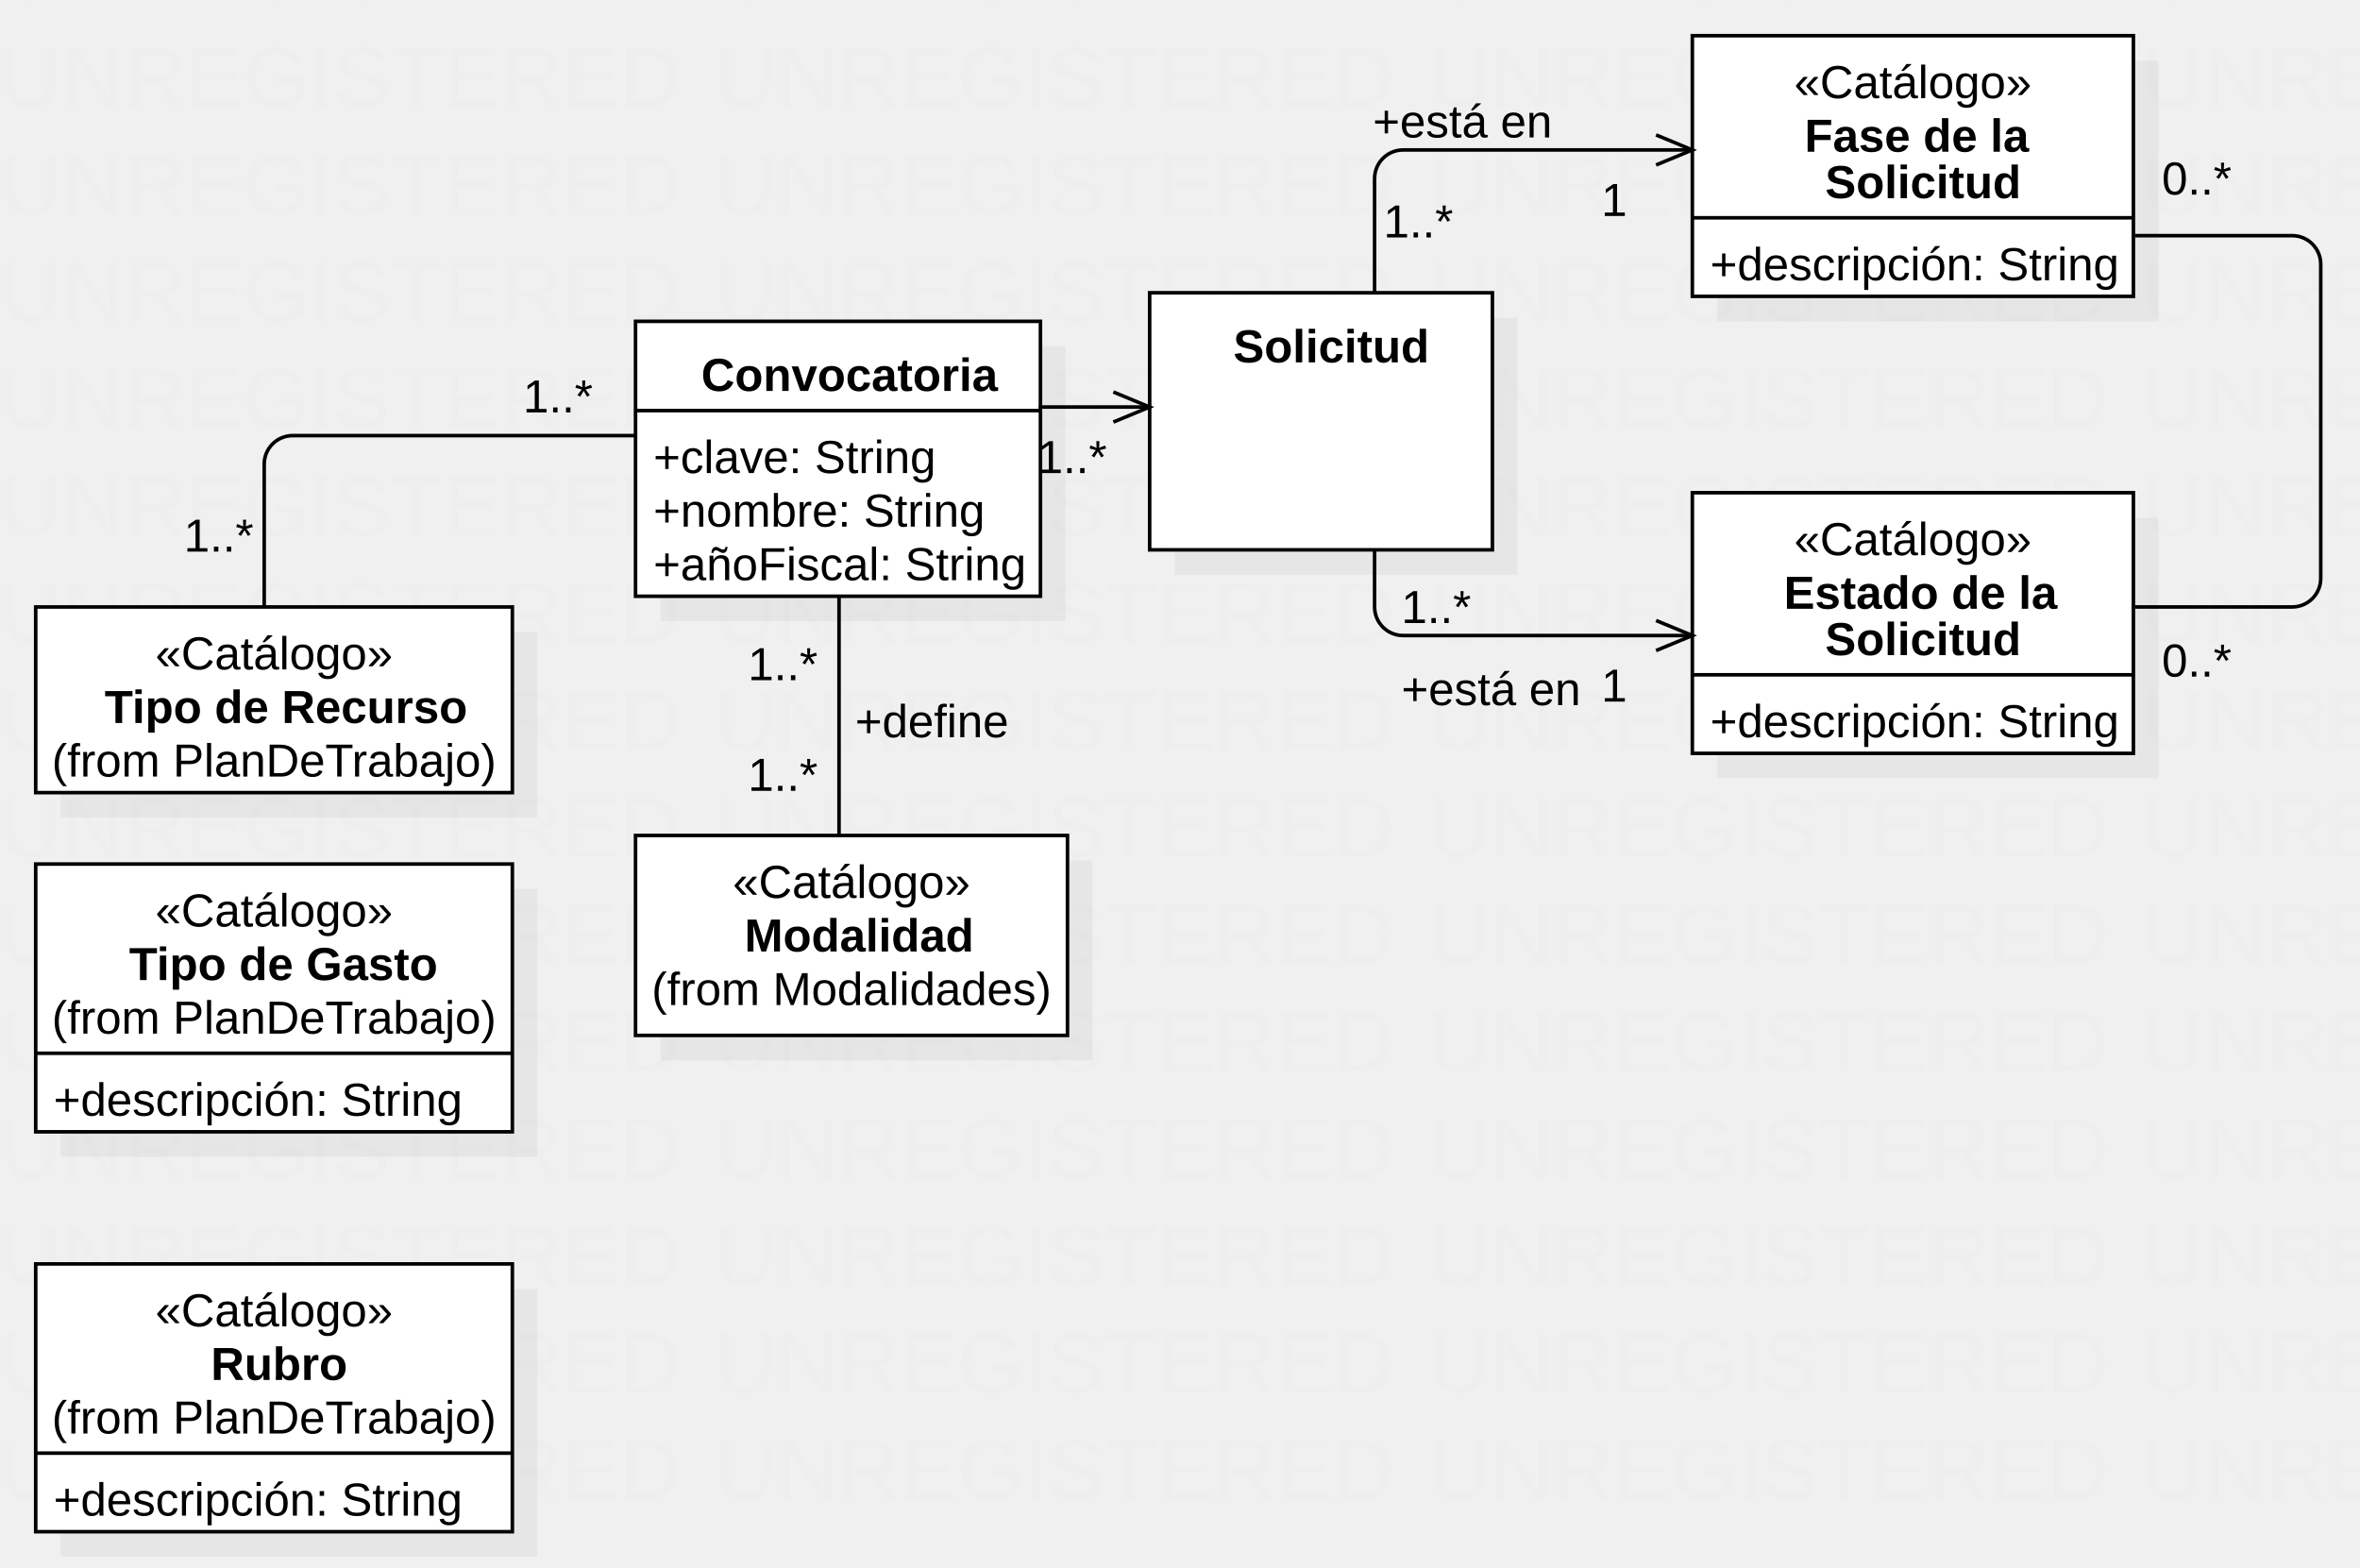
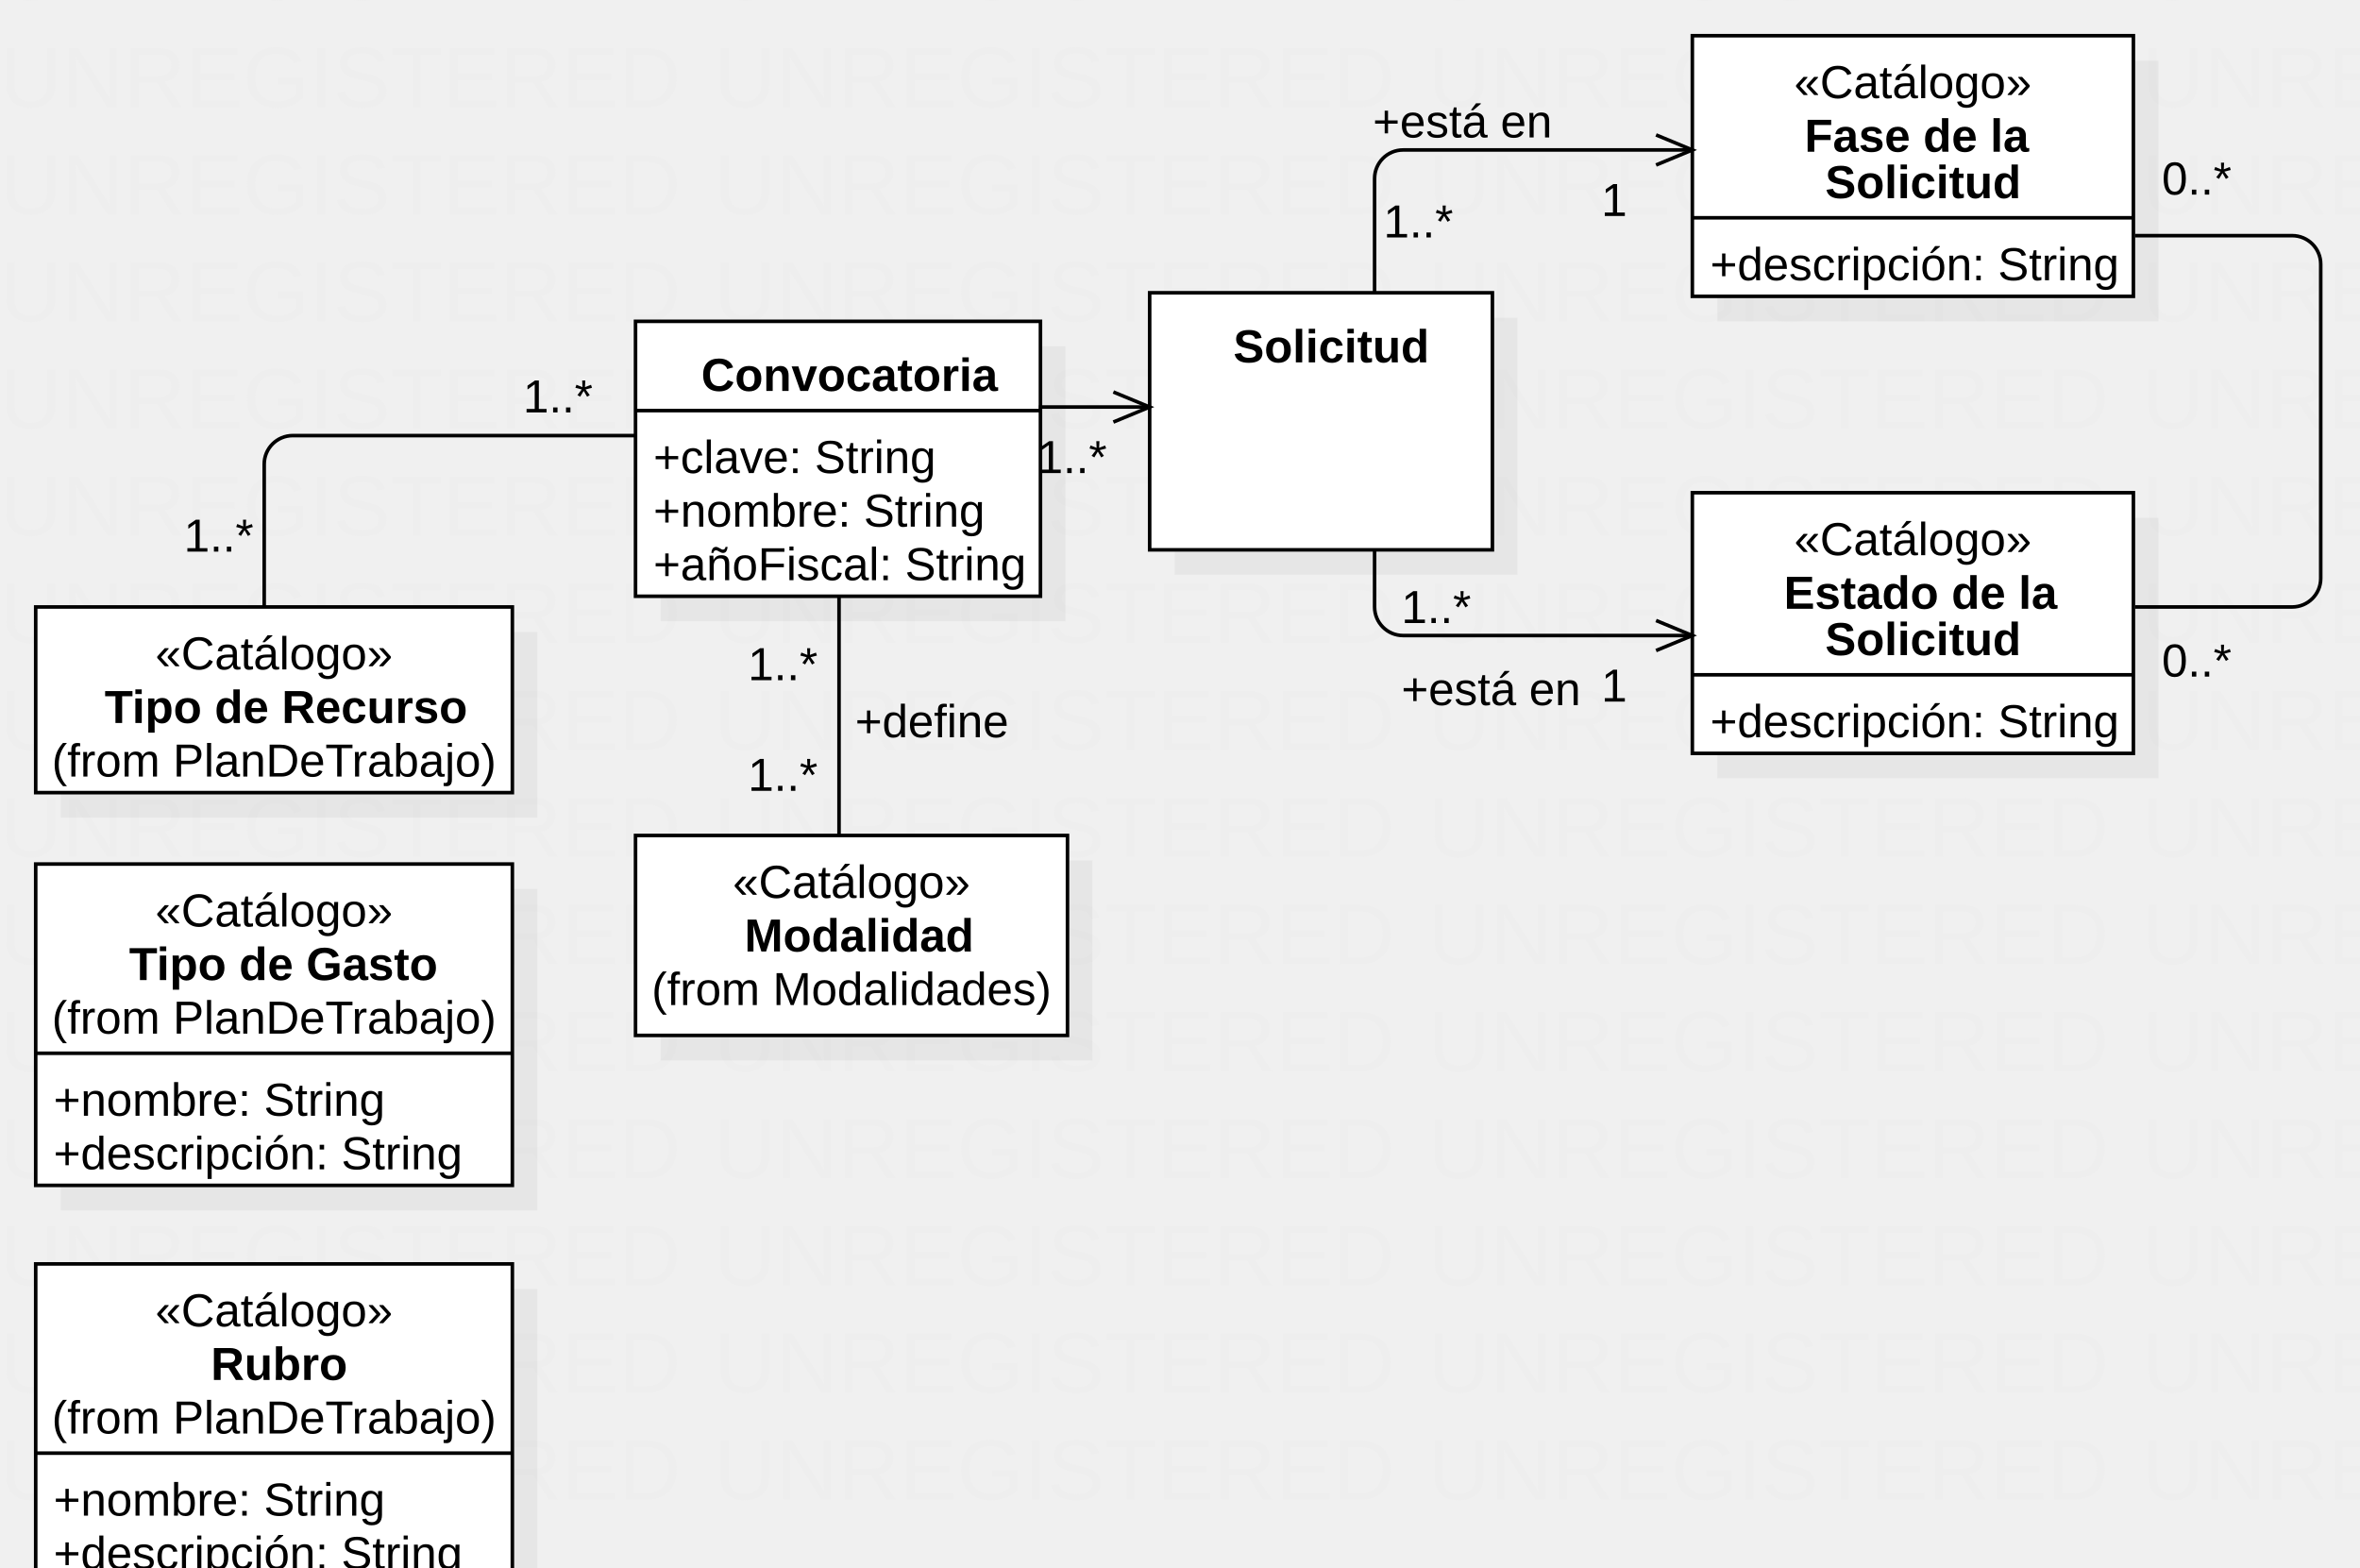
<svg xmlns="http://www.w3.org/2000/svg" version="1.1" width="661" height="439">
  <defs />
  <g>
    <text fill="#eeeeee" stroke="none" font-family="Arial" font-size="24px" font-style="normal" font-weight="normal" text-decoration="none" x="0" y="0">UNREGISTERED</text>
    <text fill="#eeeeee" stroke="none" font-family="Arial" font-size="24px" font-style="normal" font-weight="normal" text-decoration="none" x="0" y="30">UNREGISTERED</text>
    <text fill="#eeeeee" stroke="none" font-family="Arial" font-size="24px" font-style="normal" font-weight="normal" text-decoration="none" x="0" y="60">UNREGISTERED</text>
    <text fill="#eeeeee" stroke="none" font-family="Arial" font-size="24px" font-style="normal" font-weight="normal" text-decoration="none" x="0" y="90">UNREGISTERED</text>
    <text fill="#eeeeee" stroke="none" font-family="Arial" font-size="24px" font-style="normal" font-weight="normal" text-decoration="none" x="0" y="120">UNREGISTERED</text>
    <text fill="#eeeeee" stroke="none" font-family="Arial" font-size="24px" font-style="normal" font-weight="normal" text-decoration="none" x="0" y="150">UNREGISTERED</text>
    <text fill="#eeeeee" stroke="none" font-family="Arial" font-size="24px" font-style="normal" font-weight="normal" text-decoration="none" x="0" y="180">UNREGISTERED</text>
    <text fill="#eeeeee" stroke="none" font-family="Arial" font-size="24px" font-style="normal" font-weight="normal" text-decoration="none" x="0" y="210">UNREGISTERED</text>
    <text fill="#eeeeee" stroke="none" font-family="Arial" font-size="24px" font-style="normal" font-weight="normal" text-decoration="none" x="0" y="240">UNREGISTERED</text>
    <text fill="#eeeeee" stroke="none" font-family="Arial" font-size="24px" font-style="normal" font-weight="normal" text-decoration="none" x="0" y="270">UNREGISTERED</text>
    <text fill="#eeeeee" stroke="none" font-family="Arial" font-size="24px" font-style="normal" font-weight="normal" text-decoration="none" x="0" y="300">UNREGISTERED</text>
    <text fill="#eeeeee" stroke="none" font-family="Arial" font-size="24px" font-style="normal" font-weight="normal" text-decoration="none" x="0" y="330">UNREGISTERED</text>
    <text fill="#eeeeee" stroke="none" font-family="Arial" font-size="24px" font-style="normal" font-weight="normal" text-decoration="none" x="0" y="360">UNREGISTERED</text>
    <text fill="#eeeeee" stroke="none" font-family="Arial" font-size="24px" font-style="normal" font-weight="normal" text-decoration="none" x="0" y="390">UNREGISTERED</text>
    <text fill="#eeeeee" stroke="none" font-family="Arial" font-size="24px" font-style="normal" font-weight="normal" text-decoration="none" x="0" y="420">UNREGISTERED</text>
    <text fill="#eeeeee" stroke="none" font-family="Arial" font-size="24px" font-style="normal" font-weight="normal" text-decoration="none" x="200" y="0">UNREGISTERED</text>
    <text fill="#eeeeee" stroke="none" font-family="Arial" font-size="24px" font-style="normal" font-weight="normal" text-decoration="none" x="200" y="30">UNREGISTERED</text>
    <text fill="#eeeeee" stroke="none" font-family="Arial" font-size="24px" font-style="normal" font-weight="normal" text-decoration="none" x="200" y="60">UNREGISTERED</text>
    <text fill="#eeeeee" stroke="none" font-family="Arial" font-size="24px" font-style="normal" font-weight="normal" text-decoration="none" x="200" y="90">UNREGISTERED</text>
    <text fill="#eeeeee" stroke="none" font-family="Arial" font-size="24px" font-style="normal" font-weight="normal" text-decoration="none" x="200" y="120">UNREGISTERED</text>
    <text fill="#eeeeee" stroke="none" font-family="Arial" font-size="24px" font-style="normal" font-weight="normal" text-decoration="none" x="200" y="150">UNREGISTERED</text>
    <text fill="#eeeeee" stroke="none" font-family="Arial" font-size="24px" font-style="normal" font-weight="normal" text-decoration="none" x="200" y="180">UNREGISTERED</text>
    <text fill="#eeeeee" stroke="none" font-family="Arial" font-size="24px" font-style="normal" font-weight="normal" text-decoration="none" x="200" y="210">UNREGISTERED</text>
    <text fill="#eeeeee" stroke="none" font-family="Arial" font-size="24px" font-style="normal" font-weight="normal" text-decoration="none" x="200" y="240">UNREGISTERED</text>
    <text fill="#eeeeee" stroke="none" font-family="Arial" font-size="24px" font-style="normal" font-weight="normal" text-decoration="none" x="200" y="270">UNREGISTERED</text>
    <text fill="#eeeeee" stroke="none" font-family="Arial" font-size="24px" font-style="normal" font-weight="normal" text-decoration="none" x="200" y="300">UNREGISTERED</text>
    <text fill="#eeeeee" stroke="none" font-family="Arial" font-size="24px" font-style="normal" font-weight="normal" text-decoration="none" x="200" y="330">UNREGISTERED</text>
    <text fill="#eeeeee" stroke="none" font-family="Arial" font-size="24px" font-style="normal" font-weight="normal" text-decoration="none" x="200" y="360">UNREGISTERED</text>
    <text fill="#eeeeee" stroke="none" font-family="Arial" font-size="24px" font-style="normal" font-weight="normal" text-decoration="none" x="200" y="390">UNREGISTERED</text>
    <text fill="#eeeeee" stroke="none" font-family="Arial" font-size="24px" font-style="normal" font-weight="normal" text-decoration="none" x="200" y="420">UNREGISTERED</text>
    <text fill="#eeeeee" stroke="none" font-family="Arial" font-size="24px" font-style="normal" font-weight="normal" text-decoration="none" x="400" y="0">UNREGISTERED</text>
    <text fill="#eeeeee" stroke="none" font-family="Arial" font-size="24px" font-style="normal" font-weight="normal" text-decoration="none" x="400" y="30">UNREGISTERED</text>
    <text fill="#eeeeee" stroke="none" font-family="Arial" font-size="24px" font-style="normal" font-weight="normal" text-decoration="none" x="400" y="60">UNREGISTERED</text>
    <text fill="#eeeeee" stroke="none" font-family="Arial" font-size="24px" font-style="normal" font-weight="normal" text-decoration="none" x="400" y="90">UNREGISTERED</text>
    <text fill="#eeeeee" stroke="none" font-family="Arial" font-size="24px" font-style="normal" font-weight="normal" text-decoration="none" x="400" y="120">UNREGISTERED</text>
    <text fill="#eeeeee" stroke="none" font-family="Arial" font-size="24px" font-style="normal" font-weight="normal" text-decoration="none" x="400" y="150">UNREGISTERED</text>
    <text fill="#eeeeee" stroke="none" font-family="Arial" font-size="24px" font-style="normal" font-weight="normal" text-decoration="none" x="400" y="180">UNREGISTERED</text>
    <text fill="#eeeeee" stroke="none" font-family="Arial" font-size="24px" font-style="normal" font-weight="normal" text-decoration="none" x="400" y="210">UNREGISTERED</text>
    <text fill="#eeeeee" stroke="none" font-family="Arial" font-size="24px" font-style="normal" font-weight="normal" text-decoration="none" x="400" y="240">UNREGISTERED</text>
    <text fill="#eeeeee" stroke="none" font-family="Arial" font-size="24px" font-style="normal" font-weight="normal" text-decoration="none" x="400" y="270">UNREGISTERED</text>
    <text fill="#eeeeee" stroke="none" font-family="Arial" font-size="24px" font-style="normal" font-weight="normal" text-decoration="none" x="400" y="300">UNREGISTERED</text>
    <text fill="#eeeeee" stroke="none" font-family="Arial" font-size="24px" font-style="normal" font-weight="normal" text-decoration="none" x="400" y="330">UNREGISTERED</text>
    <text fill="#eeeeee" stroke="none" font-family="Arial" font-size="24px" font-style="normal" font-weight="normal" text-decoration="none" x="400" y="360">UNREGISTERED</text>
    <text fill="#eeeeee" stroke="none" font-family="Arial" font-size="24px" font-style="normal" font-weight="normal" text-decoration="none" x="400" y="390">UNREGISTERED</text>
    <text fill="#eeeeee" stroke="none" font-family="Arial" font-size="24px" font-style="normal" font-weight="normal" text-decoration="none" x="400" y="420">UNREGISTERED</text>
    <text fill="#eeeeee" stroke="none" font-family="Arial" font-size="24px" font-style="normal" font-weight="normal" text-decoration="none" x="600" y="0">UNREGISTERED</text>
    <text fill="#eeeeee" stroke="none" font-family="Arial" font-size="24px" font-style="normal" font-weight="normal" text-decoration="none" x="600" y="30">UNREGISTERED</text>
    <text fill="#eeeeee" stroke="none" font-family="Arial" font-size="24px" font-style="normal" font-weight="normal" text-decoration="none" x="600" y="60">UNREGISTERED</text>
    <text fill="#eeeeee" stroke="none" font-family="Arial" font-size="24px" font-style="normal" font-weight="normal" text-decoration="none" x="600" y="90">UNREGISTERED</text>
    <text fill="#eeeeee" stroke="none" font-family="Arial" font-size="24px" font-style="normal" font-weight="normal" text-decoration="none" x="600" y="120">UNREGISTERED</text>
    <text fill="#eeeeee" stroke="none" font-family="Arial" font-size="24px" font-style="normal" font-weight="normal" text-decoration="none" x="600" y="150">UNREGISTERED</text>
    <text fill="#eeeeee" stroke="none" font-family="Arial" font-size="24px" font-style="normal" font-weight="normal" text-decoration="none" x="600" y="180">UNREGISTERED</text>
    <text fill="#eeeeee" stroke="none" font-family="Arial" font-size="24px" font-style="normal" font-weight="normal" text-decoration="none" x="600" y="210">UNREGISTERED</text>
    <text fill="#eeeeee" stroke="none" font-family="Arial" font-size="24px" font-style="normal" font-weight="normal" text-decoration="none" x="600" y="240">UNREGISTERED</text>
    <text fill="#eeeeee" stroke="none" font-family="Arial" font-size="24px" font-style="normal" font-weight="normal" text-decoration="none" x="600" y="270">UNREGISTERED</text>
    <text fill="#eeeeee" stroke="none" font-family="Arial" font-size="24px" font-style="normal" font-weight="normal" text-decoration="none" x="600" y="300">UNREGISTERED</text>
    <text fill="#eeeeee" stroke="none" font-family="Arial" font-size="24px" font-style="normal" font-weight="normal" text-decoration="none" x="600" y="330">UNREGISTERED</text>
    <text fill="#eeeeee" stroke="none" font-family="Arial" font-size="24px" font-style="normal" font-weight="normal" text-decoration="none" x="600" y="360">UNREGISTERED</text>
    <text fill="#eeeeee" stroke="none" font-family="Arial" font-size="24px" font-style="normal" font-weight="normal" text-decoration="none" x="600" y="390">UNREGISTERED</text>
    <text fill="#eeeeee" stroke="none" font-family="Arial" font-size="24px" font-style="normal" font-weight="normal" text-decoration="none" x="600" y="420">UNREGISTERED</text>
    <g transform="translate(-46,-54) scale(1,1)">
      <rect fill="#C0C0C0" stroke="none" x="375" y="143" width="96" height="72" opacity="0.2" />
    </g>
    <g transform="translate(-46,-54) scale(1,1)">
      <rect fill="#ffffff" stroke="none" x="368" y="136" width="96" height="72" />
    </g>
    <g transform="translate(-46,-54) scale(1,1)">
      <path fill="none" stroke="#000000" d="M 368 136 L 464 136 L 464 208 L 368 208 L 368 136 Z Z" stroke-miterlimit="10" />
    </g>
    <g transform="translate(-46,-54) scale(1,1)">
      <g>
        <path fill="none" stroke="none" />
        <text fill="#000000" stroke="none" font-family="Arial" font-size="13px" font-style="normal" font-weight="bold" text-decoration="none" x="391.431" y="155.5">Solicitud</text>
      </g>
    </g>
    <g transform="translate(-46,-54) scale(1,1)">
      <rect fill="#C0C0C0" stroke="none" x="527" y="71" width="123.531" height="73" opacity="0.2" />
    </g>
    <g transform="translate(-46,-54) scale(1,1)">
      <rect fill="#ffffff" stroke="none" x="520" y="64" width="123.531" height="73" />
    </g>
    <g transform="translate(-46,-54) scale(1,1)">
      <path fill="none" stroke="#000000" d="M 520 64 L 643.531 64 L 643.531 137 L 520 137 L 520 64 Z Z" stroke-miterlimit="10" />
    </g>
    <g transform="translate(-46,-54) scale(1,1)">
      <path fill="none" stroke="#000000" d="M 520 115 L 643.531 115" stroke-miterlimit="10" />
    </g>
    <g transform="translate(-46,-54) scale(1,1)">
      <g>
        <path fill="none" stroke="none" />
        <text fill="#000000" stroke="none" font-family="Arial" font-size="13px" font-style="normal" font-weight="normal" text-decoration="none" x="548.516" y="81.5">«Catálogo»</text>
      </g>
    </g>
    <g transform="translate(-46,-54) scale(1,1)">
      <g>
        <path fill="none" stroke="none" />
        <text fill="#000000" stroke="none" font-family="Arial" font-size="13px" font-style="normal" font-weight="bold" text-decoration="none" x="551.414" y="96.5">Fase de la</text>
        <text fill="#000000" stroke="none" font-family="Arial" font-size="13px" font-style="normal" font-weight="bold" text-decoration="none" x="557.197" y="109.5">Solicitud</text>
      </g>
    </g>
    <g transform="translate(-46,-54) scale(1,1)">
      <g>
        <path fill="none" stroke="none" />
        <text fill="#000000" stroke="none" font-family="Arial" font-size="13px" font-style="normal" font-weight="normal" text-decoration="none" x="525" y="132.5">+descripción: String</text>
      </g>
    </g>
    <g transform="translate(-46,-54) scale(1,1)">
      <rect fill="#C0C0C0" stroke="none" x="527" y="199" width="123.531" height="73" opacity="0.2" />
    </g>
    <g transform="translate(-46,-54) scale(1,1)">
      <rect fill="#ffffff" stroke="none" x="520" y="192" width="123.531" height="73" />
    </g>
    <g transform="translate(-46,-54) scale(1,1)">
      <path fill="none" stroke="#000000" d="M 520 192 L 643.531 192 L 643.531 265 L 520 265 L 520 192 Z Z" stroke-miterlimit="10" />
    </g>
    <g transform="translate(-46,-54) scale(1,1)">
      <path fill="none" stroke="#000000" d="M 520 243 L 643.531 243" stroke-miterlimit="10" />
    </g>
    <g transform="translate(-46,-54) scale(1,1)">
      <g>
        <path fill="none" stroke="none" />
        <text fill="#000000" stroke="none" font-family="Arial" font-size="13px" font-style="normal" font-weight="normal" text-decoration="none" x="548.516" y="209.5">«Catálogo»</text>
      </g>
    </g>
    <g transform="translate(-46,-54) scale(1,1)">
      <g>
        <path fill="none" stroke="none" />
        <text fill="#000000" stroke="none" font-family="Arial" font-size="13px" font-style="normal" font-weight="bold" text-decoration="none" x="545.628" y="224.5">Estado de la</text>
        <text fill="#000000" stroke="none" font-family="Arial" font-size="13px" font-style="normal" font-weight="bold" text-decoration="none" x="557.197" y="237.5">Solicitud</text>
      </g>
    </g>
    <g transform="translate(-46,-54) scale(1,1)">
      <g>
        <path fill="none" stroke="none" />
        <text fill="#000000" stroke="none" font-family="Arial" font-size="13px" font-style="normal" font-weight="normal" text-decoration="none" x="525" y="260.5">+descripción: String</text>
      </g>
    </g>
    <g transform="translate(-46,-54) scale(1,1)">
      <rect fill="#C0C0C0" stroke="none" x="231" y="151" width="113.413" height="77" opacity="0.2" />
    </g>
    <g transform="translate(-46,-54) scale(1,1)">
      <rect fill="#ffffff" stroke="none" x="224" y="144" width="113.413" height="77" />
    </g>
    <g transform="translate(-46,-54) scale(1,1)">
      <path fill="none" stroke="#000000" d="M 224 144 L 337.413 144 L 337.413 221 L 224 221 L 224 144 Z Z" stroke-miterlimit="10" />
    </g>
    <g transform="translate(-46,-54) scale(1,1)">
      <path fill="none" stroke="#000000" d="M 224 169 L 337.413 169" stroke-miterlimit="10" />
    </g>
    <g transform="translate(-46,-54) scale(1,1)">
      <g>
        <path fill="none" stroke="none" />
        <text fill="#000000" stroke="none" font-family="Arial" font-size="13px" font-style="normal" font-weight="bold" text-decoration="none" x="242.408" y="163.5">Convocatoria</text>
      </g>
    </g>
    <g transform="translate(-46,-54) scale(1,1)">
      <g>
        <path fill="none" stroke="none" />
        <text fill="#000000" stroke="none" font-family="Arial" font-size="13px" font-style="normal" font-weight="normal" text-decoration="none" x="229" y="186.5">+clave: String</text>
      </g>
    </g>
    <g transform="translate(-46,-54) scale(1,1)">
      <g>
        <path fill="none" stroke="none" />
        <text fill="#000000" stroke="none" font-family="Arial" font-size="13px" font-style="normal" font-weight="normal" text-decoration="none" x="229" y="201.5">+nombre: String</text>
      </g>
    </g>
    <g transform="translate(-46,-54) scale(1,1)">
      <g>
        <path fill="none" stroke="none" />
        <text fill="#000000" stroke="none" font-family="Arial" font-size="13px" font-style="normal" font-weight="normal" text-decoration="none" x="229" y="216.5">+añoFiscal: String</text>
      </g>
    </g>
    <g transform="translate(-46,-54) scale(1,1)">
      <path fill="none" stroke="#000000" d="M 337 168 L 368 168" stroke-miterlimit="10" />
    </g>
    <g transform="translate(-46,-54) scale(1,1)">
      <path fill="none" stroke="#000000" d="M 357.837 172.21 L 368 168 L 357.837 163.79" stroke-miterlimit="10" />
    </g>
    <g transform="translate(-46,-54) scale(1,1)">
      <g>
        <path fill="none" stroke="none" />
        <text fill="#000000" stroke="none" font-family="Arial" font-size="13px" font-style="normal" font-weight="normal" text-decoration="none" x="336.5" y="186.5">1..*</text>
      </g>
    </g>
    <g transform="translate(-46,-54) scale(1,1)">
      <path fill="none" stroke="#000000" d="M 431 136 L 431 104 M 431 104 A 8 8 0 0 1 439 96 L 520 96" stroke-miterlimit="10" />
    </g>
    <g transform="translate(-46,-54) scale(1,1)">
      <path fill="none" stroke="#000000" d="M 509.837 100.21 L 520 96 L 509.837 91.79" stroke-miterlimit="10" />
    </g>
    <g transform="translate(-46,-54) scale(1,1)">
      <g>
        <path fill="none" stroke="none" />
        <text fill="#000000" stroke="none" font-family="Arial" font-size="13px" font-style="normal" font-weight="normal" text-decoration="none" x="430.5" y="92.5">+está en</text>
      </g>
    </g>
    <g transform="translate(-46,-54) scale(1,1)">
      <g>
        <path fill="none" stroke="none" />
        <text fill="#000000" stroke="none" font-family="Arial" font-size="13px" font-style="normal" font-weight="normal" text-decoration="none" x="433.5" y="120.5">1..*</text>
      </g>
    </g>
    <g transform="translate(-46,-54) scale(1,1)">
      <g>
        <path fill="none" stroke="none" />
        <text fill="#000000" stroke="none" font-family="Arial" font-size="13px" font-style="normal" font-weight="normal" text-decoration="none" x="494.5" y="114.5">1</text>
      </g>
    </g>
    <g transform="translate(-46,-54) scale(1,1)">
      <path fill="none" stroke="#000000" d="M 431 208 L 431 224 M 431 224 A 8 8 0 0 0 439 232 L 520 232" stroke-miterlimit="10" />
    </g>
    <g transform="translate(-46,-54) scale(1,1)">
      <path fill="none" stroke="#000000" d="M 509.837 236.21 L 520 232 L 509.837 227.79" stroke-miterlimit="10" />
    </g>
    <g transform="translate(-46,-54) scale(1,1)">
      <g>
        <path fill="none" stroke="none" />
        <text fill="#000000" stroke="none" font-family="Arial" font-size="13px" font-style="normal" font-weight="normal" text-decoration="none" x="438.5" y="251.5">+está en</text>
      </g>
    </g>
    <g transform="translate(-46,-54) scale(1,1)">
      <g>
        <path fill="none" stroke="none" />
        <text fill="#000000" stroke="none" font-family="Arial" font-size="13px" font-style="normal" font-weight="normal" text-decoration="none" x="438.5" y="228.5">1..*</text>
      </g>
    </g>
    <g transform="translate(-46,-54) scale(1,1)">
      <g>
        <path fill="none" stroke="none" />
        <text fill="#000000" stroke="none" font-family="Arial" font-size="13px" font-style="normal" font-weight="normal" text-decoration="none" x="494.5" y="250.5">1</text>
      </g>
    </g>
    <g transform="translate(-46,-54) scale(1,1)">
      <path fill="none" stroke="#000000" d="M 644 120 L 688 120 M 688 120 A 8 8 0 0 1 696 128 L 696 216 M 696 216 A 8 8 0 0 1 688 224 L 644 224" stroke-miterlimit="10" />
    </g>
    <g transform="translate(-46,-54) scale(1,1)">
      <g>
        <path fill="none" stroke="none" />
        <text fill="#000000" stroke="none" font-family="Arial" font-size="13px" font-style="normal" font-weight="normal" text-decoration="none" x="651.5" y="108.5">0..*</text>
      </g>
    </g>
    <g transform="translate(-46,-54) scale(1,1)">
      <g>
        <path fill="none" stroke="none" />
        <text fill="#000000" stroke="none" font-family="Arial" font-size="13px" font-style="normal" font-weight="normal" text-decoration="none" x="651.5" y="243.5">0..*</text>
      </g>
    </g>
    <g transform="translate(-46,-54) scale(1,1)">
      <rect fill="#C0C0C0" stroke="none" x="231" y="295" width="120.985" height="56" opacity="0.2" />
    </g>
    <g transform="translate(-46,-54) scale(1,1)">
      <rect fill="#ffffff" stroke="none" x="224" y="288" width="120.985" height="56" />
    </g>
    <g transform="translate(-46,-54) scale(1,1)">
      <path fill="none" stroke="#000000" d="M 224 288 L 344.985 288 L 344.985 344 L 224 344 L 224 288 Z Z" stroke-miterlimit="10" />
    </g>
    <g transform="translate(-46,-54) scale(1,1)">
      <g>
        <path fill="none" stroke="none" />
        <text fill="#000000" stroke="none" font-family="Arial" font-size="13px" font-style="normal" font-weight="normal" text-decoration="none" x="251.244" y="305.5">«Catálogo»</text>
      </g>
    </g>
    <g transform="translate(-46,-54) scale(1,1)">
      <g>
        <path fill="none" stroke="none" />
        <text fill="#000000" stroke="none" font-family="Arial" font-size="13px" font-style="normal" font-weight="bold" text-decoration="none" x="254.5" y="320.5">Modalidad</text>
      </g>
    </g>
    <g transform="translate(-46,-54) scale(1,1)">
      <g>
        <path fill="none" stroke="none" />
        <text fill="#000000" stroke="none" font-family="Arial" font-size="13px" font-style="normal" font-weight="normal" text-decoration="none" x="228.5" y="335.5">(from Modalidades)</text>
      </g>
    </g>
    <g transform="translate(-46,-54) scale(1,1)">
      <path fill="none" stroke="#000000" d="M 281 221 L 281 288" stroke-miterlimit="10" />
    </g>
    <g transform="translate(-46,-54) scale(1,1)">
      <g>
        <path fill="none" stroke="none" />
        <text fill="#000000" stroke="none" font-family="Arial" font-size="13px" font-style="normal" font-weight="normal" text-decoration="none" x="285.5" y="260.5">+define</text>
      </g>
    </g>
    <g transform="translate(-46,-54) scale(1,1)">
      <g>
        <path fill="none" stroke="none" />
        <text fill="#000000" stroke="none" font-family="Arial" font-size="13px" font-style="normal" font-weight="normal" text-decoration="none" x="255.5" y="244.5">1..*</text>
      </g>
    </g>
    <g transform="translate(-46,-54) scale(1,1)">
      <g>
        <path fill="none" stroke="none" />
        <text fill="#000000" stroke="none" font-family="Arial" font-size="13px" font-style="normal" font-weight="normal" text-decoration="none" x="255.5" y="275.5">1..*</text>
      </g>
    </g>
    <g transform="translate(-46,-54) scale(1,1)">
      <rect fill="#C0C0C0" stroke="none" x="63" y="231" width="133.503" height="52" opacity="0.2" />
    </g>
    <g transform="translate(-46,-54) scale(1,1)">
      <rect fill="#ffffff" stroke="none" x="56" y="224" width="133.503" height="52" />
    </g>
    <g transform="translate(-46,-54) scale(1,1)">
      <path fill="none" stroke="#000000" d="M 56 224 L 189.503 224 L 189.503 276 L 56 276 L 56 224 Z Z" stroke-miterlimit="10" />
    </g>
    <g transform="translate(-46,-54) scale(1,1)">
      <g>
        <path fill="none" stroke="none" />
        <text fill="#000000" stroke="none" font-family="Arial" font-size="13px" font-style="normal" font-weight="normal" text-decoration="none" x="89.502" y="241.5">«Catálogo»</text>
      </g>
    </g>
    <g transform="translate(-46,-54) scale(1,1)">
      <g>
        <path fill="none" stroke="none" />
        <text fill="#000000" stroke="none" font-family="Arial" font-size="13px" font-style="normal" font-weight="bold" text-decoration="none" x="75.303" y="256.5">Tipo de Recurso</text>
      </g>
    </g>
    <g transform="translate(-46,-54) scale(1,1)">
      <g>
        <path fill="none" stroke="none" />
        <text fill="#000000" stroke="none" font-family="Arial" font-size="13px" font-style="normal" font-weight="normal" text-decoration="none" x="60.5" y="271.5">(from PlanDeTrabajo)</text>
      </g>
    </g>
    <g transform="translate(-46,-54) scale(1,1)">
-       <rect fill="#C0C0C0" stroke="none" x="63" y="303" width="133.503" height="75" opacity="0.2" />
-     </g>
-     <g transform="translate(-46,-54) scale(1,1)">
-       <rect fill="#ffffff" stroke="none" x="56" y="296" width="133.503" height="75" />
-     </g>
-     <g transform="translate(-46,-54) scale(1,1)">
-       <path fill="none" stroke="#000000" d="M 56 296 L 189.503 296 L 189.503 371 L 56 371 L 56 296 Z Z" stroke-miterlimit="10" />
+       <rect fill="#C0C0C0" stroke="none" x="63" y="303" width="133.503" height="90" opacity="0.2" />
+     </g>
+     <g transform="translate(-46,-54) scale(1,1)">
+       <rect fill="#ffffff" stroke="none" x="56" y="296" width="133.503" height="90" />
+     </g>
+     <g transform="translate(-46,-54) scale(1,1)">
+       <path fill="none" stroke="#000000" d="M 56 296 L 189.503 296 L 189.503 386 L 56 386 L 56 296 Z Z" stroke-miterlimit="10" />
    </g>
    <g transform="translate(-46,-54) scale(1,1)">
      <path fill="none" stroke="#000000" d="M 56 349 L 189.503 349" stroke-miterlimit="10" />
    </g>
    <g transform="translate(-46,-54) scale(1,1)">
      <g>
        <path fill="none" stroke="none" />
        <text fill="#000000" stroke="none" font-family="Arial" font-size="13px" font-style="normal" font-weight="normal" text-decoration="none" x="89.502" y="313.5">«Catálogo»</text>
      </g>
    </g>
    <g transform="translate(-46,-54) scale(1,1)">
      <g>
        <path fill="none" stroke="none" />
        <text fill="#000000" stroke="none" font-family="Arial" font-size="13px" font-style="normal" font-weight="bold" text-decoration="none" x="82.165" y="328.5">Tipo de Gasto</text>
      </g>
    </g>
    <g transform="translate(-46,-54) scale(1,1)">
      <g>
        <path fill="none" stroke="none" />
        <text fill="#000000" stroke="none" font-family="Arial" font-size="13px" font-style="normal" font-weight="normal" text-decoration="none" x="60.5" y="343.5">(from PlanDeTrabajo)</text>
      </g>
    </g>
    <g transform="translate(-46,-54) scale(1,1)">
      <g>
        <path fill="none" stroke="none" />
-         <text fill="#000000" stroke="none" font-family="Arial" font-size="13px" font-style="normal" font-weight="normal" text-decoration="none" x="61" y="366.5">+descripción: String</text>
-       </g>
-     </g>
-     <g transform="translate(-46,-54) scale(1,1)">
-       <rect fill="#C0C0C0" stroke="none" x="63" y="415" width="133.503" height="75" opacity="0.2" />
-     </g>
-     <g transform="translate(-46,-54) scale(1,1)">
-       <rect fill="#ffffff" stroke="none" x="56" y="408" width="133.503" height="75" />
-     </g>
-     <g transform="translate(-46,-54) scale(1,1)">
-       <path fill="none" stroke="#000000" d="M 56 408 L 189.503 408 L 189.503 483 L 56 483 L 56 408 Z Z" stroke-miterlimit="10" />
+         <text fill="#000000" stroke="none" font-family="Arial" font-size="13px" font-style="normal" font-weight="normal" text-decoration="none" x="61" y="366.5">+nombre: String</text>
+       </g>
+     </g>
+     <g transform="translate(-46,-54) scale(1,1)">
+       <g>
+         <path fill="none" stroke="none" />
+         <text fill="#000000" stroke="none" font-family="Arial" font-size="13px" font-style="normal" font-weight="normal" text-decoration="none" x="61" y="381.5">+descripción: String</text>
+       </g>
+     </g>
+     <g transform="translate(-46,-54) scale(1,1)">
+       <rect fill="#C0C0C0" stroke="none" x="63" y="415" width="133.503" height="90" opacity="0.2" />
+     </g>
+     <g transform="translate(-46,-54) scale(1,1)">
+       <rect fill="#ffffff" stroke="none" x="56" y="408" width="133.503" height="90" />
+     </g>
+     <g transform="translate(-46,-54) scale(1,1)">
+       <path fill="none" stroke="#000000" d="M 56 408 L 189.503 408 L 189.503 498 L 56 498 L 56 408 Z Z" stroke-miterlimit="10" />
    </g>
    <g transform="translate(-46,-54) scale(1,1)">
      <path fill="none" stroke="#000000" d="M 56 461 L 189.503 461" stroke-miterlimit="10" />
    </g>
    <g transform="translate(-46,-54) scale(1,1)">
      <g>
        <path fill="none" stroke="none" />
        <text fill="#000000" stroke="none" font-family="Arial" font-size="13px" font-style="normal" font-weight="normal" text-decoration="none" x="89.502" y="425.5">«Catálogo»</text>
      </g>
    </g>
    <g transform="translate(-46,-54) scale(1,1)">
      <g>
        <path fill="none" stroke="none" />
        <text fill="#000000" stroke="none" font-family="Arial" font-size="13px" font-style="normal" font-weight="bold" text-decoration="none" x="105.048" y="440.5">Rubro</text>
      </g>
    </g>
    <g transform="translate(-46,-54) scale(1,1)">
      <g>
        <path fill="none" stroke="none" />
        <text fill="#000000" stroke="none" font-family="Arial" font-size="13px" font-style="normal" font-weight="normal" text-decoration="none" x="60.5" y="455.5">(from PlanDeTrabajo)</text>
      </g>
    </g>
    <g transform="translate(-46,-54) scale(1,1)">
      <g>
        <path fill="none" stroke="none" />
-         <text fill="#000000" stroke="none" font-family="Arial" font-size="13px" font-style="normal" font-weight="normal" text-decoration="none" x="61" y="478.5">+descripción: String</text>
+         <text fill="#000000" stroke="none" font-family="Arial" font-size="13px" font-style="normal" font-weight="normal" text-decoration="none" x="61" y="478.5">+nombre: String</text>
+       </g>
+     </g>
+     <g transform="translate(-46,-54) scale(1,1)">
+       <g>
+         <path fill="none" stroke="none" />
+         <text fill="#000000" stroke="none" font-family="Arial" font-size="13px" font-style="normal" font-weight="normal" text-decoration="none" x="61" y="493.5">+descripción: String</text>
      </g>
    </g>
    <g transform="translate(-46,-54) scale(1,1)">
      <path fill="none" stroke="#000000" d="M 224 176 L 128 176 M 128 176 A 8 8 0 0 0 120 184 L 120 224" stroke-miterlimit="10" />
    </g>
    <g transform="translate(-46,-54) scale(1,1)">
      <g>
        <path fill="none" stroke="none" />
        <text fill="#000000" stroke="none" font-family="Arial" font-size="13px" font-style="normal" font-weight="normal" text-decoration="none" x="192.5" y="169.5">1..*</text>
      </g>
    </g>
    <g transform="translate(-46,-54) scale(1,1)">
      <g>
        <path fill="none" stroke="none" />
        <text fill="#000000" stroke="none" font-family="Arial" font-size="13px" font-style="normal" font-weight="normal" text-decoration="none" x="97.5" y="208.5">1..*</text>
      </g>
    </g>
  </g>
</svg>
